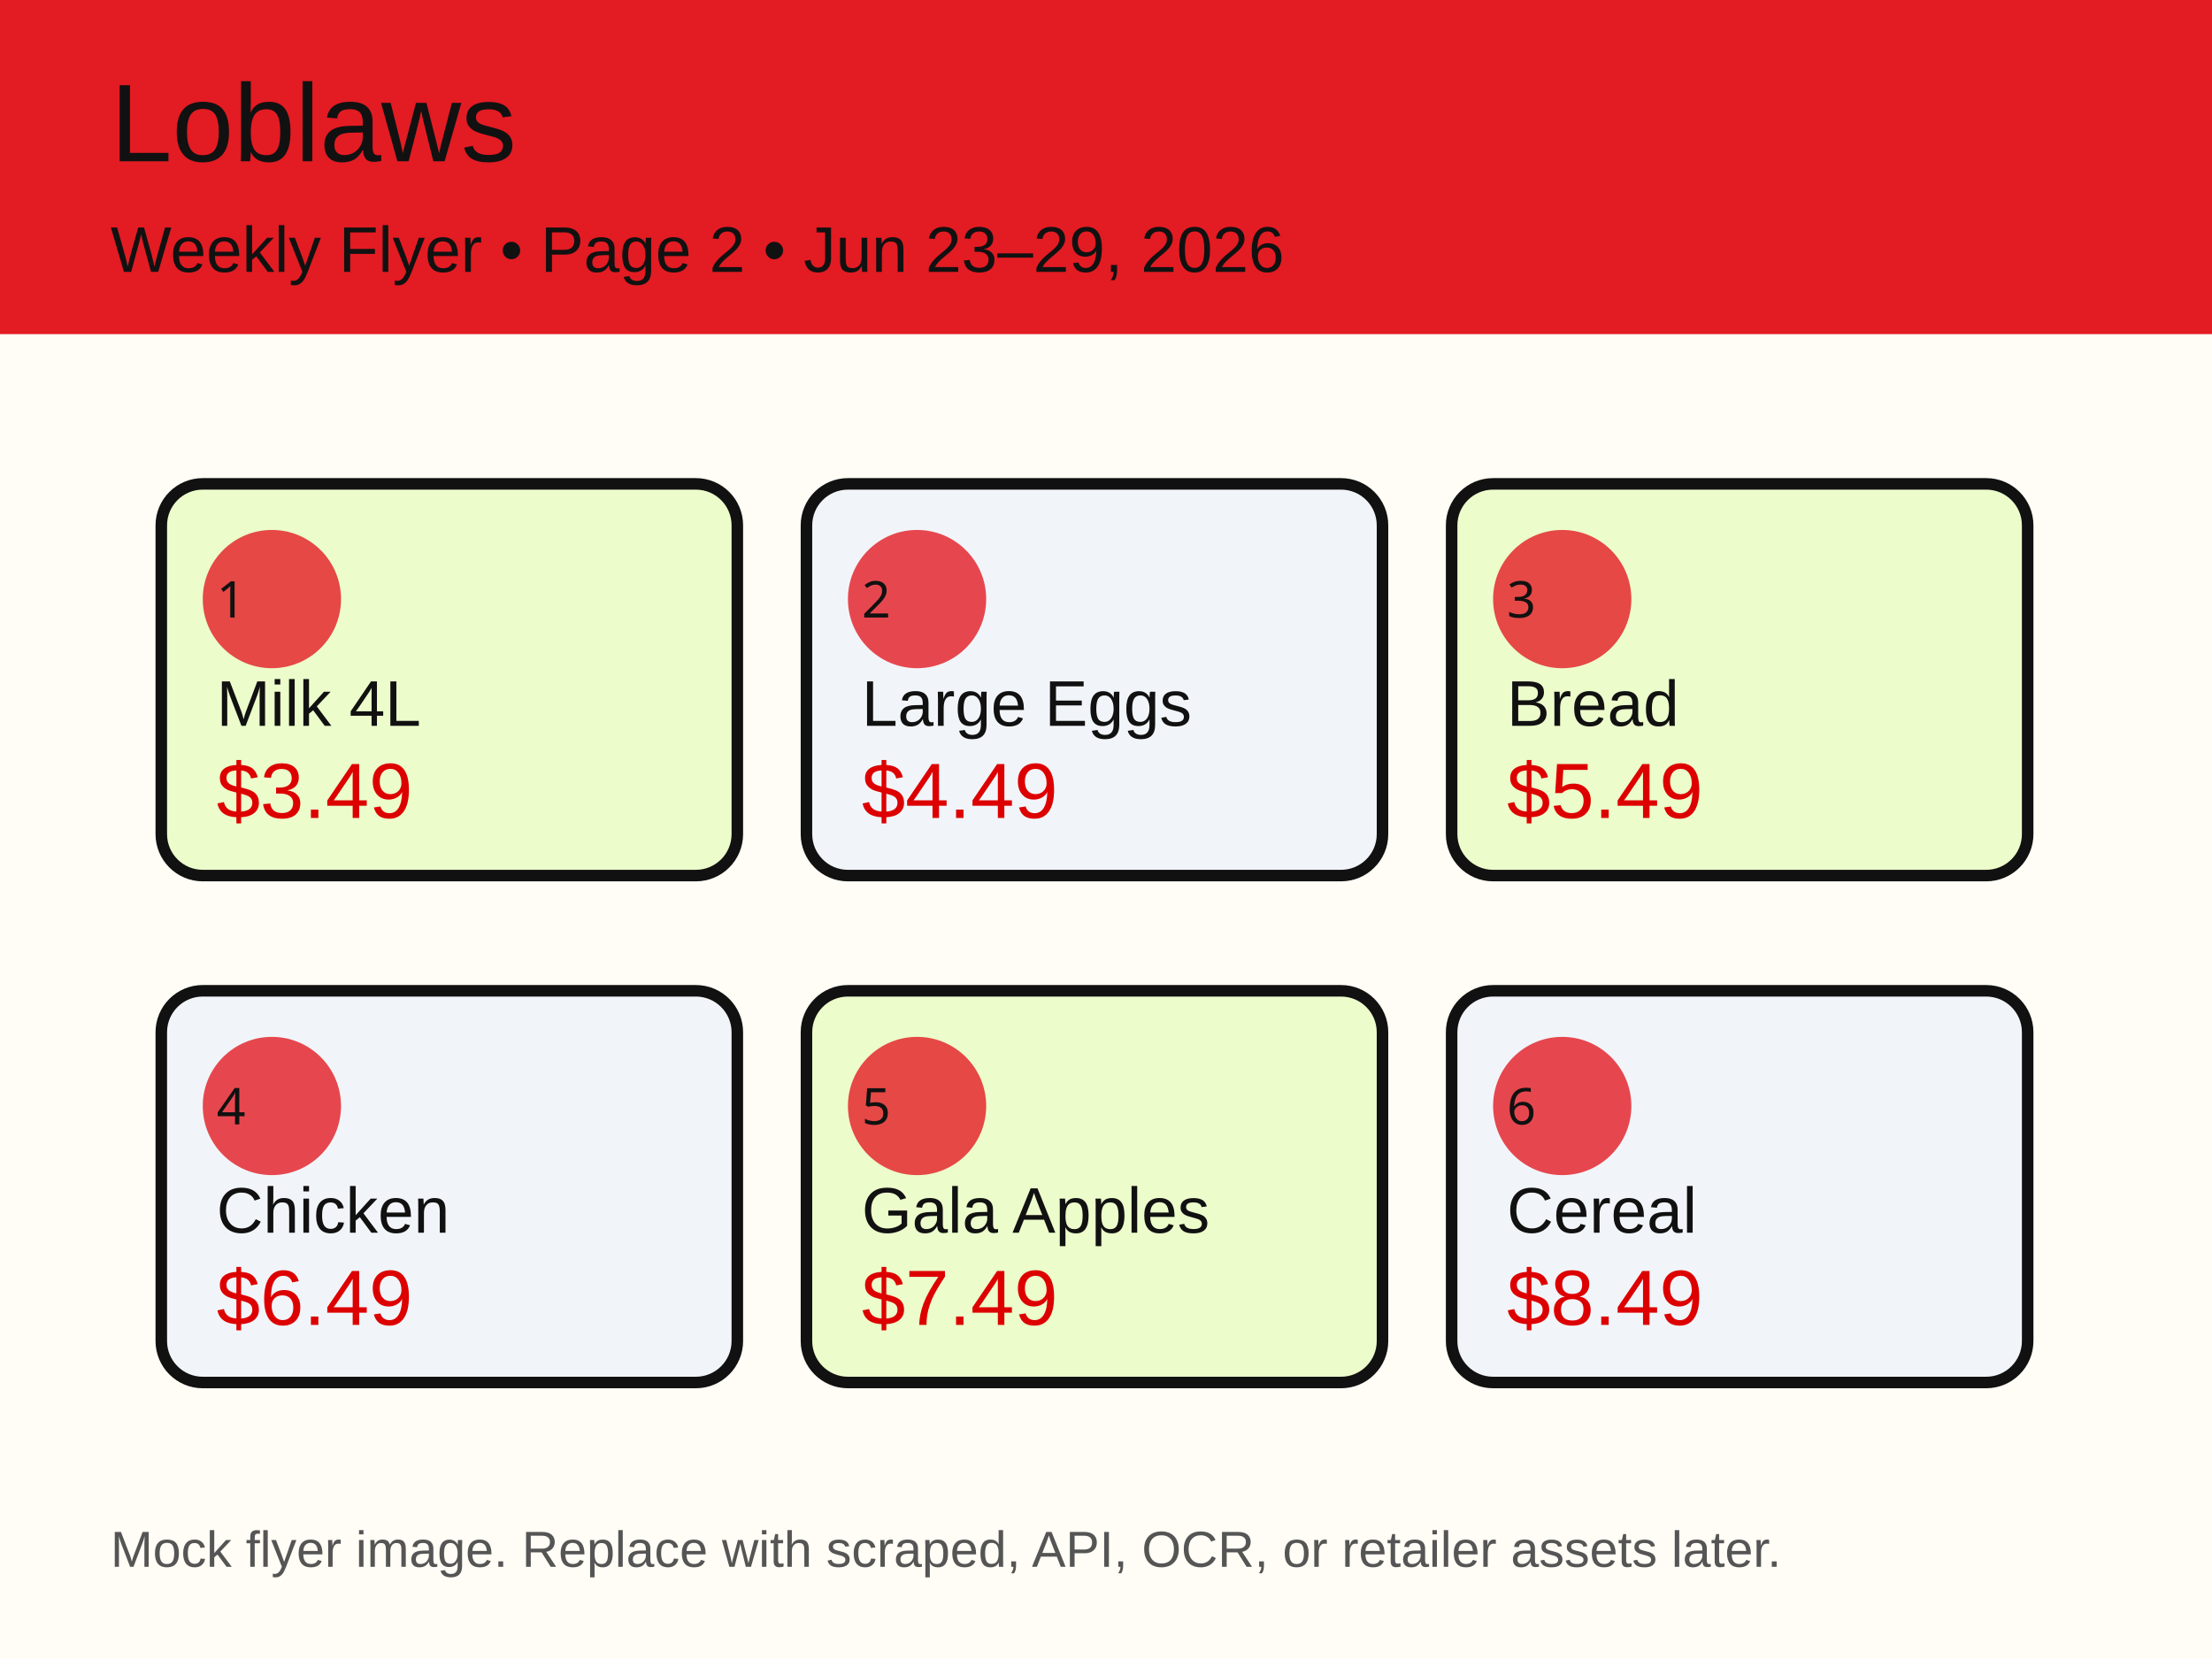
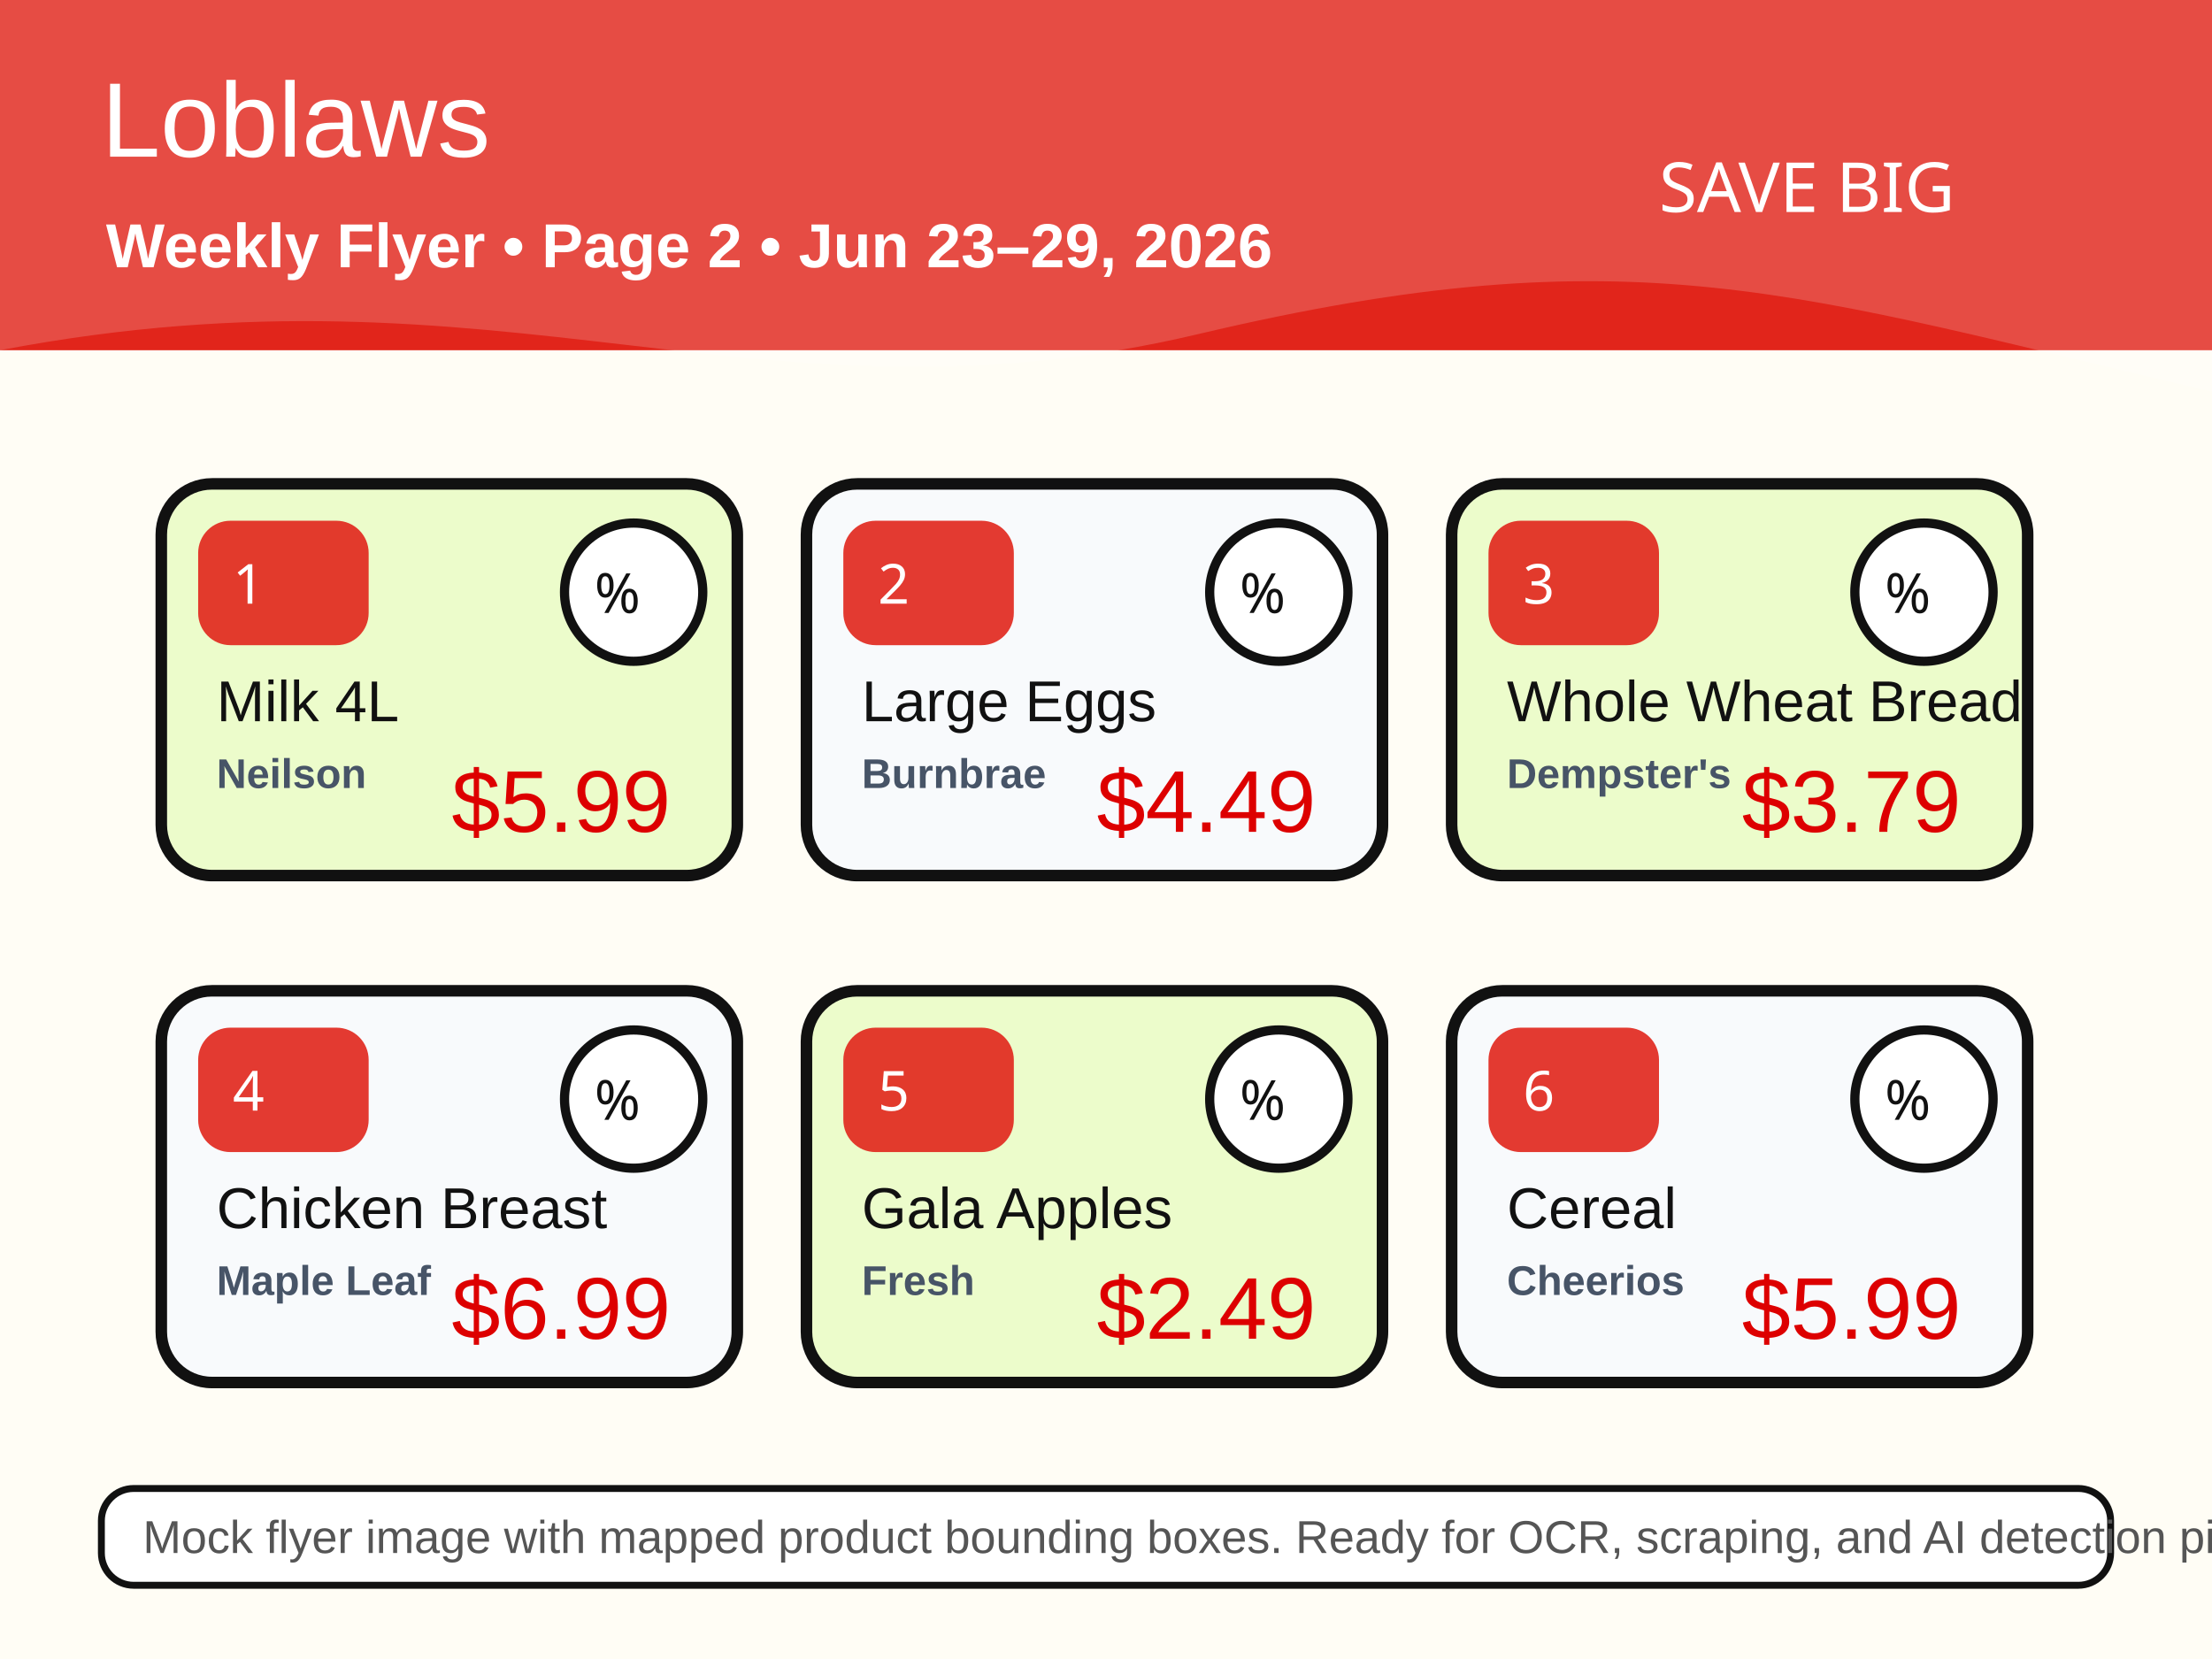
<svg xmlns="http://www.w3.org/2000/svg" width="960" height="720" viewBox="0 0 960 720">
  <rect width="960" height="720" fill="#fffdf5" />
-   <rect x="0" y="0" width="960" height="145" fill="#e31b23" />
-   <text x="48" y="70" font-family="Arial Black,Arial" font-size="48" fill="#111">Loblaws</text>
-   <text x="48" y="118" font-family="Arial" font-size="28" fill="#111">Weekly Flyer • Page 2 • Jun 23–29, 2026</text>
+   <rect x="0" y="0" width="960" height="152" fill="#e1251b" />
+   <path d="M0 152 C220 110 330 190 520 145 S780 128 960 170 V0 H0Z" fill="#ffffff" opacity=".18" />
+   <text x="44" y="68" font-family="Arial Black,Arial" font-size="46" fill="#fff">Loblaws</text>
+   <text x="46" y="116" font-family="Arial" font-size="27" font-weight="700" fill="#fff">Weekly Flyer • Page 2 • Jun 23–29, 2026</text>
+   <text x="720" y="92" font-family="Arial Black" font-size="30" fill="#fff">SAVE BIG</text>
  <g>
-     <rect x="70" y="210" width="250" height="170" rx="18" fill="#ecfccb" stroke="#111" stroke-width="5" />
-     <circle cx="118" cy="260" r="30" fill="#e31b23" opacity=".8" />
-     <text x="94" y="268" font-family="Arial Black" font-size="22" fill="#111">1</text>
-     <text x="94" y="315" font-family="Arial Black,Arial" font-size="28" fill="#111">Milk 4L</text>
-     <text x="94" y="355" font-family="Arial Black,Arial" font-size="34" fill="#d00">$3.49</text>
+     <rect x="70" y="210" width="250" height="170" rx="22" fill="#ecfccb" stroke="#111" stroke-width="5" />
+     <rect x="86" y="226" width="74" height="54" rx="14" fill="#e1251b" opacity=".9" />
+     <text x="101" y="262" font-family="Arial Black" font-size="24" fill="#fff">1</text>
+     <circle cx="275" cy="257" r="30" fill="#fff" stroke="#111" stroke-width="4" />
+     <text x="258" y="266" font-family="Arial Black" font-size="24" fill="#111">%</text>
+     <text x="94" y="313" font-family="Arial Black,Arial" font-size="25" fill="#111">Milk 4L</text>
+     <text x="94" y="342" font-family="Arial" font-size="18" font-weight="700" fill="#475467">Neilson</text>
+     <text x="196" y="361" font-family="Arial Black,Arial" font-size="38" fill="#d00">$5.99</text>
  </g>
  <g>
-     <rect x="350" y="210" width="250" height="170" rx="18" fill="#f1f5f9" stroke="#111" stroke-width="5" />
-     <circle cx="398" cy="260" r="30" fill="#e31b23" opacity=".8" />
-     <text x="374" y="268" font-family="Arial Black" font-size="22" fill="#111">2</text>
-     <text x="374" y="315" font-family="Arial Black,Arial" font-size="28" fill="#111">Large Eggs</text>
-     <text x="374" y="355" font-family="Arial Black,Arial" font-size="34" fill="#d00">$4.49</text>
+     <rect x="350" y="210" width="250" height="170" rx="22" fill="#f8fafc" stroke="#111" stroke-width="5" />
+     <rect x="366" y="226" width="74" height="54" rx="14" fill="#e1251b" opacity=".9" />
+     <text x="381" y="262" font-family="Arial Black" font-size="24" fill="#fff">2</text>
+     <circle cx="555" cy="257" r="30" fill="#fff" stroke="#111" stroke-width="4" />
+     <text x="538" y="266" font-family="Arial Black" font-size="24" fill="#111">%</text>
+     <text x="374" y="313" font-family="Arial Black,Arial" font-size="25" fill="#111">Large Eggs</text>
+     <text x="374" y="342" font-family="Arial" font-size="18" font-weight="700" fill="#475467">Burnbrae</text>
+     <text x="476" y="361" font-family="Arial Black,Arial" font-size="38" fill="#d00">$4.49</text>
  </g>
  <g>
-     <rect x="630" y="210" width="250" height="170" rx="18" fill="#ecfccb" stroke="#111" stroke-width="5" />
-     <circle cx="678" cy="260" r="30" fill="#e31b23" opacity=".8" />
-     <text x="654" y="268" font-family="Arial Black" font-size="22" fill="#111">3</text>
-     <text x="654" y="315" font-family="Arial Black,Arial" font-size="28" fill="#111">Bread</text>
-     <text x="654" y="355" font-family="Arial Black,Arial" font-size="34" fill="#d00">$5.49</text>
+     <rect x="630" y="210" width="250" height="170" rx="22" fill="#ecfccb" stroke="#111" stroke-width="5" />
+     <rect x="646" y="226" width="74" height="54" rx="14" fill="#e1251b" opacity=".9" />
+     <text x="661" y="262" font-family="Arial Black" font-size="24" fill="#fff">3</text>
+     <circle cx="835" cy="257" r="30" fill="#fff" stroke="#111" stroke-width="4" />
+     <text x="818" y="266" font-family="Arial Black" font-size="24" fill="#111">%</text>
+     <text x="654" y="313" font-family="Arial Black,Arial" font-size="25" fill="#111">Whole Wheat Bread</text>
+     <text x="654" y="342" font-family="Arial" font-size="18" font-weight="700" fill="#475467">Dempster's</text>
+     <text x="756" y="361" font-family="Arial Black,Arial" font-size="38" fill="#d00">$3.79</text>
  </g>
  <g>
-     <rect x="70" y="430" width="250" height="170" rx="18" fill="#f1f5f9" stroke="#111" stroke-width="5" />
-     <circle cx="118" cy="480" r="30" fill="#e31b23" opacity=".8" />
-     <text x="94" y="488" font-family="Arial Black" font-size="22" fill="#111">4</text>
-     <text x="94" y="535" font-family="Arial Black,Arial" font-size="28" fill="#111">Chicken</text>
-     <text x="94" y="575" font-family="Arial Black,Arial" font-size="34" fill="#d00">$6.49</text>
+     <rect x="70" y="430" width="250" height="170" rx="22" fill="#f8fafc" stroke="#111" stroke-width="5" />
+     <rect x="86" y="446" width="74" height="54" rx="14" fill="#e1251b" opacity=".9" />
+     <text x="101" y="482" font-family="Arial Black" font-size="24" fill="#fff">4</text>
+     <circle cx="275" cy="477" r="30" fill="#fff" stroke="#111" stroke-width="4" />
+     <text x="258" y="486" font-family="Arial Black" font-size="24" fill="#111">%</text>
+     <text x="94" y="533" font-family="Arial Black,Arial" font-size="25" fill="#111">Chicken Breast</text>
+     <text x="94" y="562" font-family="Arial" font-size="18" font-weight="700" fill="#475467">Maple Leaf</text>
+     <text x="196" y="581" font-family="Arial Black,Arial" font-size="38" fill="#d00">$6.99</text>
  </g>
  <g>
-     <rect x="350" y="430" width="250" height="170" rx="18" fill="#ecfccb" stroke="#111" stroke-width="5" />
-     <circle cx="398" cy="480" r="30" fill="#e31b23" opacity=".8" />
-     <text x="374" y="488" font-family="Arial Black" font-size="22" fill="#111">5</text>
-     <text x="374" y="535" font-family="Arial Black,Arial" font-size="28" fill="#111">Gala Apples</text>
-     <text x="374" y="575" font-family="Arial Black,Arial" font-size="34" fill="#d00">$7.49</text>
+     <rect x="350" y="430" width="250" height="170" rx="22" fill="#ecfccb" stroke="#111" stroke-width="5" />
+     <rect x="366" y="446" width="74" height="54" rx="14" fill="#e1251b" opacity=".9" />
+     <text x="381" y="482" font-family="Arial Black" font-size="24" fill="#fff">5</text>
+     <circle cx="555" cy="477" r="30" fill="#fff" stroke="#111" stroke-width="4" />
+     <text x="538" y="486" font-family="Arial Black" font-size="24" fill="#111">%</text>
+     <text x="374" y="533" font-family="Arial Black,Arial" font-size="25" fill="#111">Gala Apples</text>
+     <text x="374" y="562" font-family="Arial" font-size="18" font-weight="700" fill="#475467">Fresh</text>
+     <text x="476" y="581" font-family="Arial Black,Arial" font-size="38" fill="#d00">$2.49</text>
  </g>
  <g>
-     <rect x="630" y="430" width="250" height="170" rx="18" fill="#f1f5f9" stroke="#111" stroke-width="5" />
-     <circle cx="678" cy="480" r="30" fill="#e31b23" opacity=".8" />
-     <text x="654" y="488" font-family="Arial Black" font-size="22" fill="#111">6</text>
-     <text x="654" y="535" font-family="Arial Black,Arial" font-size="28" fill="#111">Cereal</text>
-     <text x="654" y="575" font-family="Arial Black,Arial" font-size="34" fill="#d00">$8.49</text>
+     <rect x="630" y="430" width="250" height="170" rx="22" fill="#f8fafc" stroke="#111" stroke-width="5" />
+     <rect x="646" y="446" width="74" height="54" rx="14" fill="#e1251b" opacity=".9" />
+     <text x="661" y="482" font-family="Arial Black" font-size="24" fill="#fff">6</text>
+     <circle cx="835" cy="477" r="30" fill="#fff" stroke="#111" stroke-width="4" />
+     <text x="818" y="486" font-family="Arial Black" font-size="24" fill="#111">%</text>
+     <text x="654" y="533" font-family="Arial Black,Arial" font-size="25" fill="#111">Cereal</text>
+     <text x="654" y="562" font-family="Arial" font-size="18" font-weight="700" fill="#475467">Cheerios</text>
+     <text x="756" y="581" font-family="Arial Black,Arial" font-size="38" fill="#d00">$5.99</text>
  </g>
-   <text x="48" y="680" font-family="Arial" font-size="22" fill="#555">Mock flyer image. Replace with scraped, API, OCR, or retailer assets later.</text>
+   <rect x="44" y="646" width="872" height="42" rx="14" fill="#fff" stroke="#111" stroke-width="3" />
+   <text x="62" y="674" font-family="Arial" font-size="20" fill="#555">Mock flyer image with mapped product bounding boxes. Ready for OCR, scraping, and AI detection pipelines.</text>
</svg>
